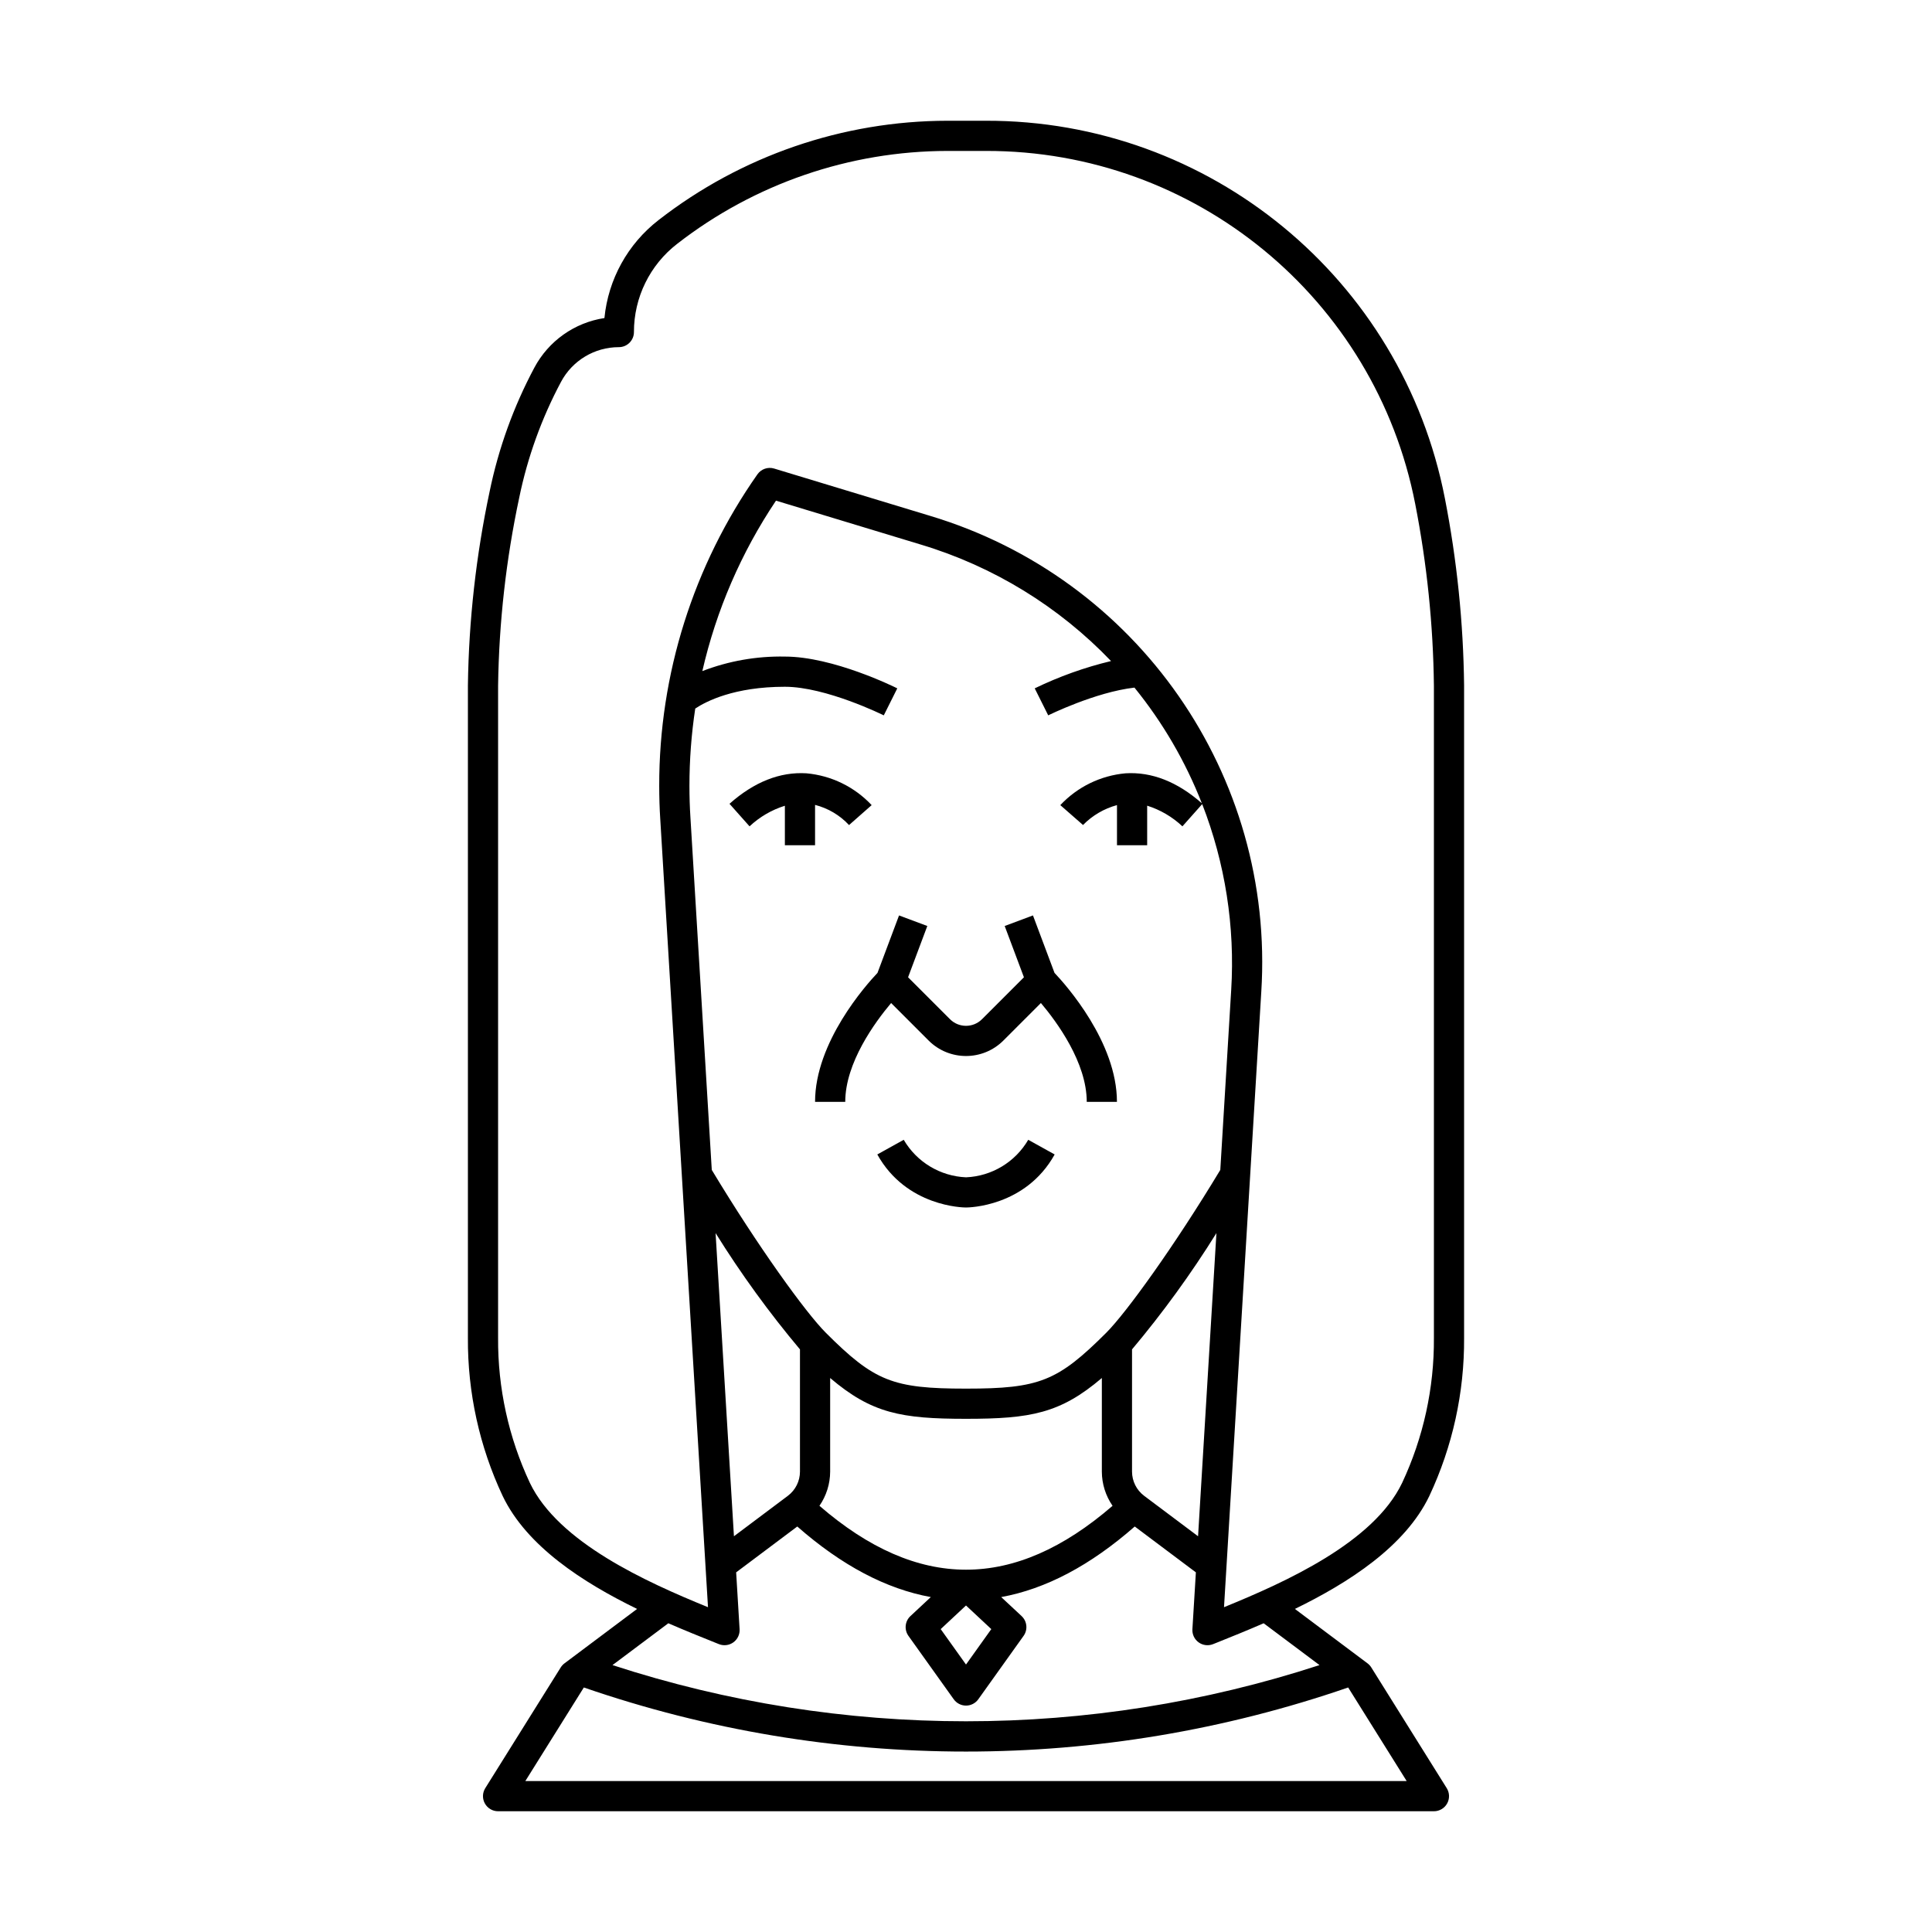
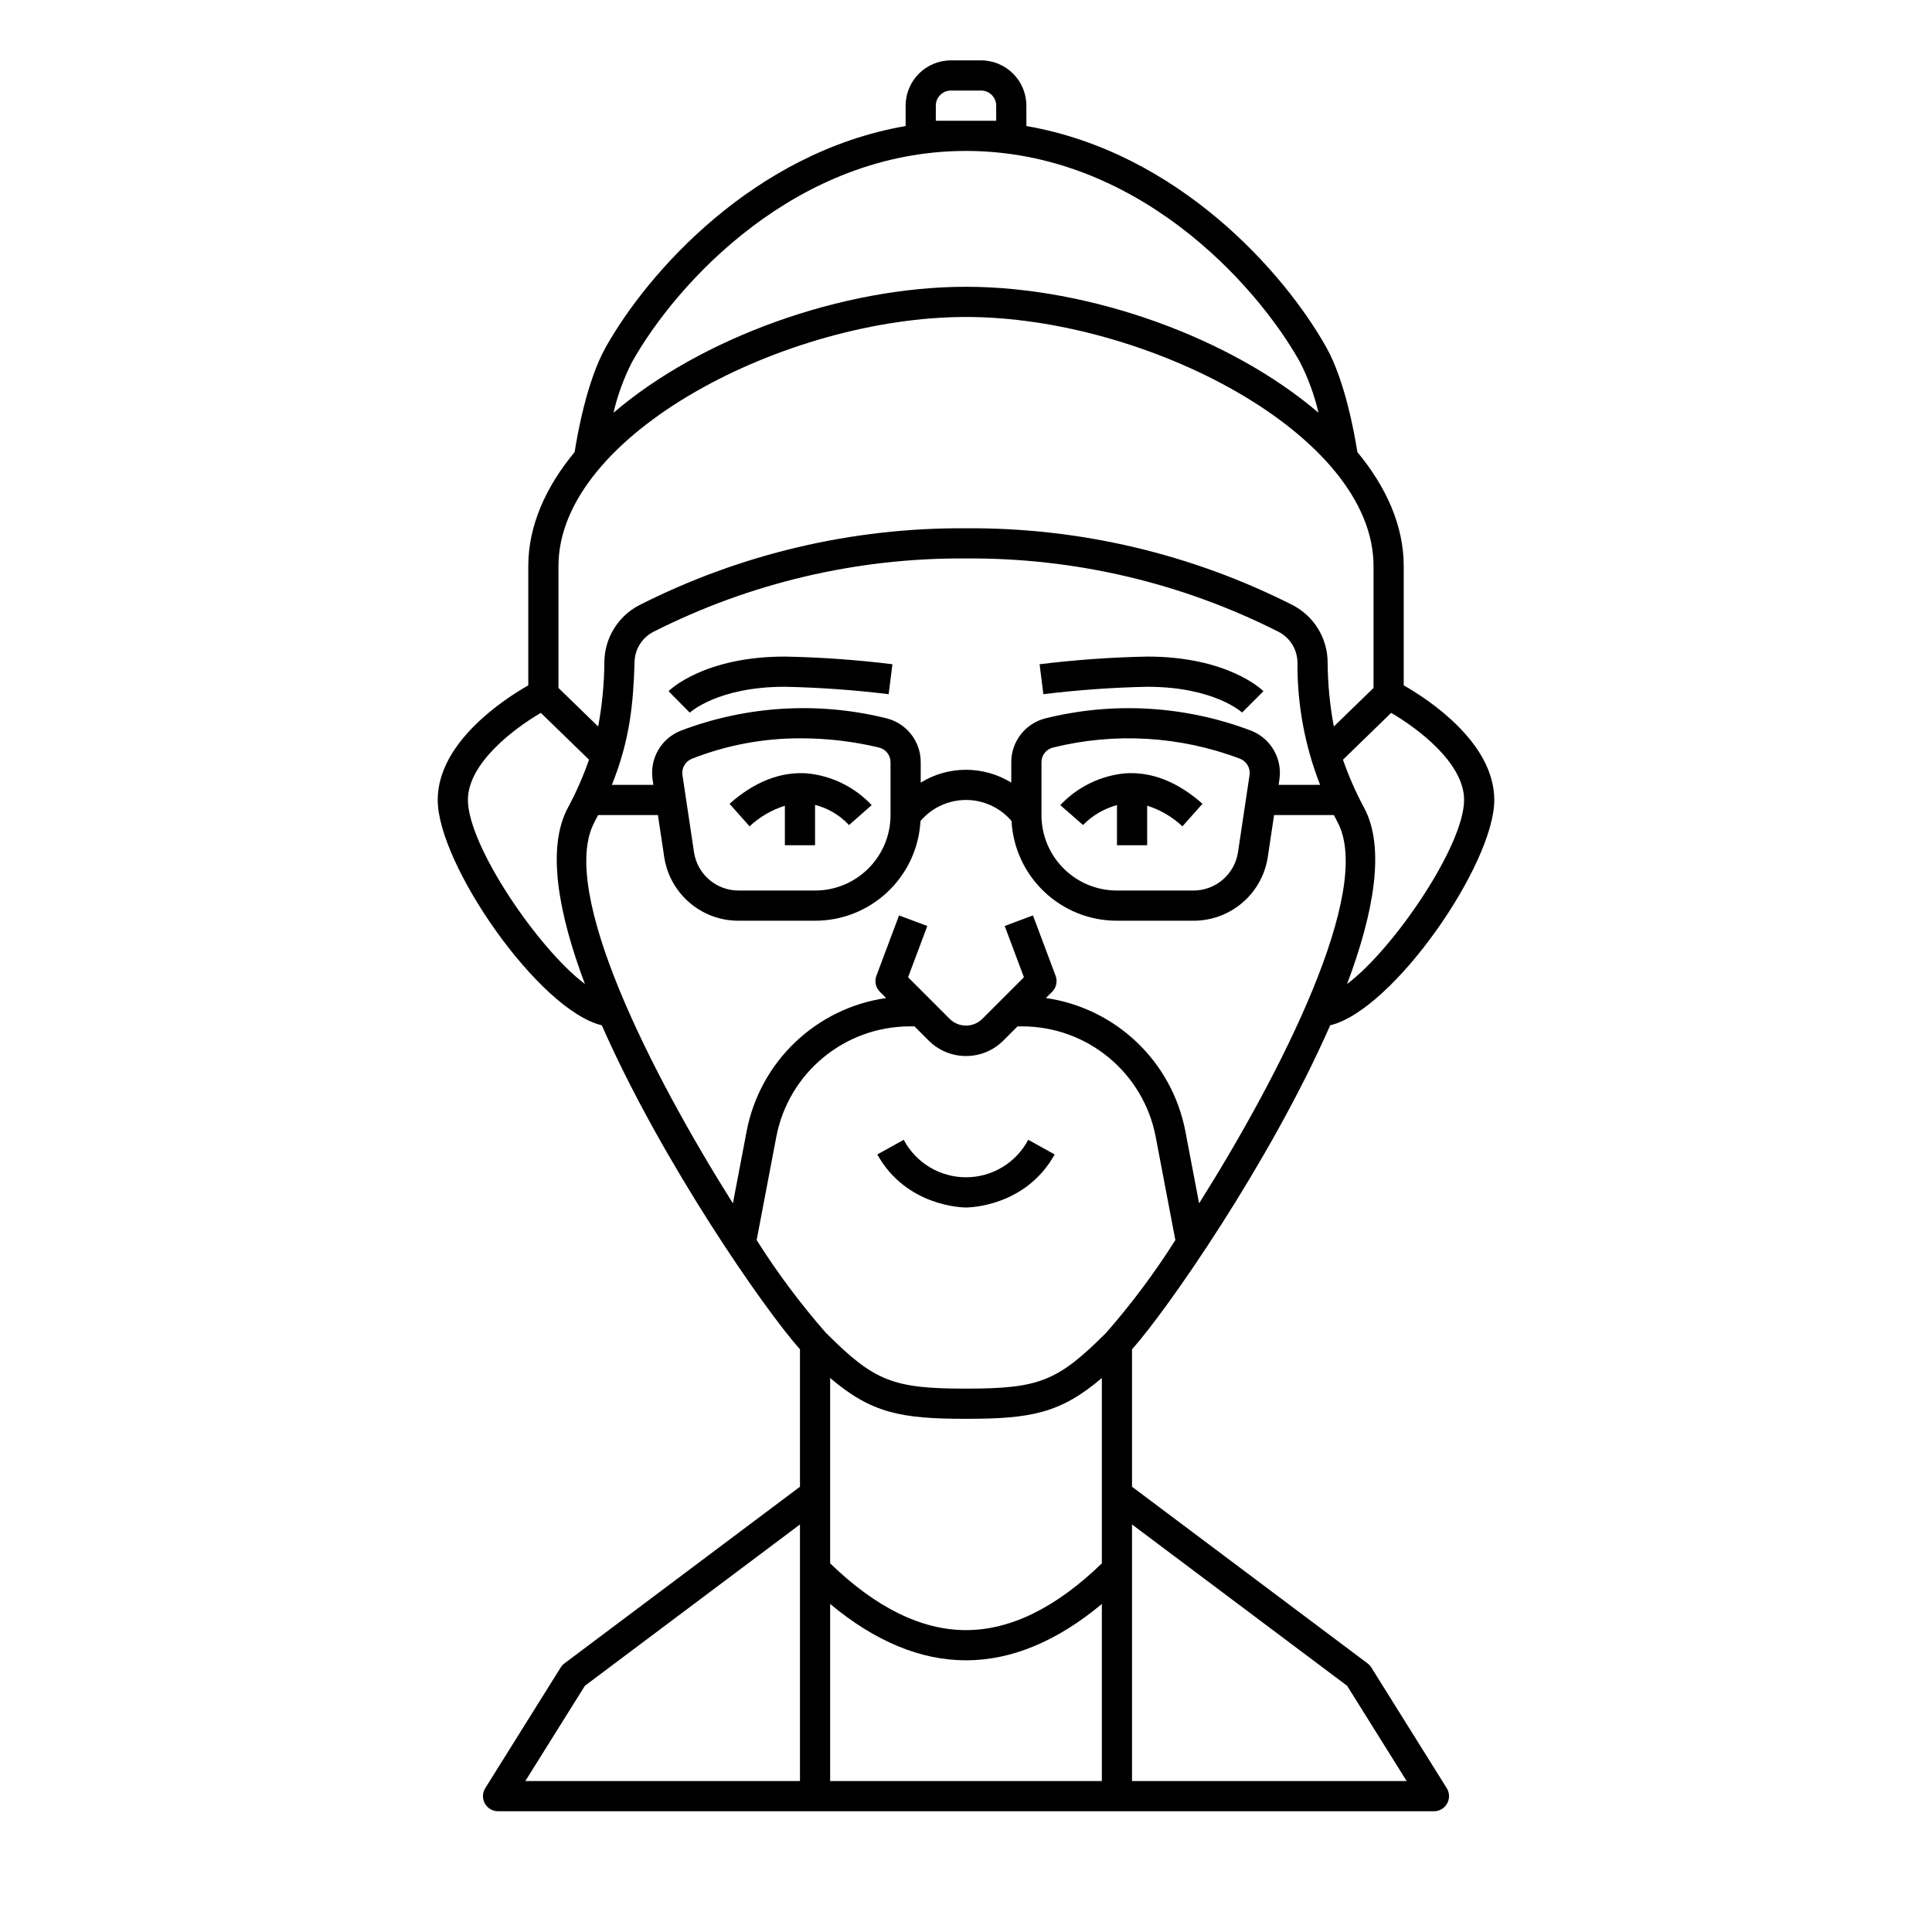
<svg xmlns="http://www.w3.org/2000/svg" height="256" viewBox="0 0 256 256" width="256">
-   <g id="lady-woman-sexy">
+   <g id="man-programmer-glasses">
    <g>
-       <path d="M108,112v-5.347a9.267,9.267,0,0,1,4.5,2.672l3-2.642a13.517,13.517,0,0,0-8.638-4.216c-3.5-.217-6.934,1.14-10.2,4.039l2.658,2.989A12.069,12.069,0,0,1,104,106.766V112Z" />
-       <path d="M133.127,122.7l2.548,6.794-5.554,5.555a3,3,0,0,1-4.242,0l-5.554-5.555,2.548-6.794-3.746-1.4-2.856,7.615C114.737,130.533,108,138.095,108,146h4c0-5.181,3.945-10.56,6.079-13.093l4.972,4.972a7.007,7.007,0,0,0,9.9,0l4.974-4.974C140.057,135.431,144,140.8,144,146h4c0-7.905-6.737-15.467-8.271-17.087l-2.856-7.615Z" />
-       <path d="M128.011,156a10.049,10.049,0,0,1-8.263-4.972l-3.5,1.943C120.111,159.92,127.68,160,128,160s7.889-.08,11.748-7.028l-3.5-1.943A10.046,10.046,0,0,1,128.011,156Z" />
-       <path d="M189.392,198.229A48.556,48.556,0,0,0,194,177.27V90.83a137.625,137.625,0,0,0-2.545-24.794A61.835,61.835,0,0,0,130.62,16h-5.08A62.473,62.473,0,0,0,87.262,29.162,18.719,18.719,0,0,0,80.09,42.144,12.673,12.673,0,0,0,70.8,48.725a60.992,60.992,0,0,0-5.923,16.411A132.26,132.26,0,0,0,62,90.83V177.27a48.553,48.553,0,0,0,4.606,20.955c3.191,6.66,10.629,11.466,17.813,14.966L74.8,220.4a2,2,0,0,0-.5.541l-10,16A2,2,0,0,0,66,240H190a2,2,0,0,0,1.7-3.06l-10-16a2,2,0,0,0-.5-.541l-9.619-7.208C178.765,209.691,186.2,204.886,189.392,198.229Zm-3,37.771H69.608l7.753-12.4a155.245,155.245,0,0,0,101.278,0Zm-11.55-15.366a151.089,151.089,0,0,1-93.684,0l7.4-5.543c2.2.957,4.283,1.795,6.108,2.527l.592.237A2,2,0,0,0,98,215.879l-.456-7.534,8.1-6.075q8.814,7.738,17.694,9.35l-2.7,2.518a2,2,0,0,0-.264,2.624l6,8.4a2,2,0,0,0,3.256,0l6-8.4a2,2,0,0,0-.264-2.624l-2.7-2.518q8.868-1.612,17.694-9.35l8.1,6.076L158,215.879a2,2,0,0,0,2.741,1.977l.592-.237c1.825-.732,3.911-1.57,6.109-2.527ZM138.894,94.789c.065-.032,6.213-3.073,11.427-3.678a57.693,57.693,0,0,1,8.929,15.328c-3.238-2.851-6.636-4.187-10.116-3.972a13.517,13.517,0,0,0-8.638,4.216l3.01,2.634a9.947,9.947,0,0,1,4.5-2.637V112h4v-5.244a12.116,12.116,0,0,1,4.671,2.738l2.621-2.948a58.1,58.1,0,0,1,3.842,24.641l-1.444,23.833c-6.143,10.189-12.477,18.936-15.1,21.565C140.142,183.03,137.71,184,128,184s-12.142-.97-18.586-7.414c-2.628-2.629-8.961-11.376-15.1-21.565l-2.833-46.779c-.084-1.315-.127-2.7-.127-4.123a68.369,68.369,0,0,1,.77-10.232C93.575,92.921,97.308,91,104,91c5.448,0,13.03,3.751,13.106,3.789l1.788-3.578C118.551,91.039,110.4,87,104,87a28.817,28.817,0,0,0-10.937,1.923,67.705,67.705,0,0,1,9.76-22.584l19.238,5.834a57.961,57.961,0,0,1,25.157,15.42,49.79,49.79,0,0,0-10.113,3.617ZM158.75,203.562,151.6,198.2A4.018,4.018,0,0,1,150,195V178.8a134.666,134.666,0,0,0,11.183-15.408ZM128,212.735l3.353,3.13L128,220.559l-3.353-4.693Zm-19.419-13.208A8.024,8.024,0,0,0,110,195V182.593c5.5,4.682,9.415,5.407,18,5.407s12.5-.725,18-5.407V195a8.022,8.022,0,0,0,1.42,4.528C134.369,210.814,121.632,210.814,108.581,199.528ZM106,178.8V195a4.021,4.021,0,0,1-1.6,3.2l-7.149,5.362-2.433-40.172A134.647,134.647,0,0,0,106,178.8Zm56.188,34.164,4.938-81.531A61.778,61.778,0,0,0,123.22,68.346l-20.64-6.26a2,2,0,0,0-2.219.768A71.631,71.631,0,0,0,87.35,104.12c0,1.5.045,2.978.135,4.371l6.328,104.471c-8.2-3.343-19.821-8.581-23.6-16.47A44.526,44.526,0,0,1,66,177.27V90.83a128.144,128.144,0,0,1,2.8-24.887,56.961,56.961,0,0,1,5.534-15.336A8.676,8.676,0,0,1,82,46a2,2,0,0,0,2-2,14.746,14.746,0,0,1,5.723-11.686A58.46,58.46,0,0,1,125.54,20h5.08a57.831,57.831,0,0,1,56.905,46.784A133.475,133.475,0,0,1,190,90.83V177.27a44.529,44.529,0,0,1-4.214,19.227C182.009,204.381,170.39,209.619,162.188,212.962Z" />
+       <path d="M106.867,102.467c-3.506-.217-6.934,1.14-10.2,4.039l2.658,2.989A12.069,12.069,0,0,1,104,106.766V112h4v-5.347a9.262,9.262,0,0,1,4.5,2.672l3-2.642A13.517,13.517,0,0,0,106.867,102.467Z" />
+       <path d="M181.7,220.94a2,2,0,0,0-.5-.54L150,197v-18.21c4.542-5.059,18.257-24.723,26.256-42.931,8.358-2,21.744-21.35,21.744-29.858,0-7.652-8.826-13.378-12-15.189V75c0-5.331-2.3-10.453-6.142-15.1-.376-2.407-1.638-9.46-4.113-13.875C170.2,36.134,156.133,20.186,136,16.7V14a6.007,6.007,0,0,0-6-6h-4a6.007,6.007,0,0,0-6,6v2.7C99.867,20.186,85.8,36.134,80.256,46.022,77.78,50.437,76.518,57.491,76.142,59.9,72.3,64.547,70,69.669,70,75V90.811C66.826,92.622,58,98.348,58,106c0,8.509,13.386,27.862,21.744,29.858,8,18.208,21.714,37.872,26.256,42.931V197L74.8,220.4a2,2,0,0,0-.5.54l-10,16A2,2,0,0,0,66,240H190a2,2,0,0,0,1.7-3.06ZM84.08,87.819a4.6,4.6,0,0,1,2.466-4.082A90.171,90.171,0,0,1,128,74a90.171,90.171,0,0,1,41.454,9.738,4.626,4.626,0,0,1,2.467,4.146,43.528,43.528,0,0,0,3,16.116h-5.5l.105-.7a6,6,0,0,0-3.753-6.484,45.7,45.7,0,0,0-27.189-1.645h0A5.982,5.982,0,0,0,134,101v2.7a11.439,11.439,0,0,0-12,0V101a5.982,5.982,0,0,0-4.584-5.833h0a45.684,45.684,0,0,0-27.189,1.645,6,6,0,0,0-3.753,6.484l.105.7h-5.5C83.525,97.91,83.912,93.016,84.08,87.819Zm81.492,14.886-1.527,10.185A5.965,5.965,0,0,1,158.11,118H148a10,10,0,0,1-10-10v-7a1.993,1.993,0,0,1,1.524-1.945A41.654,41.654,0,0,1,164.3,100.53,2.022,2.022,0,0,1,165.572,102.705ZM118,101v7a10,10,0,0,1-10,10H97.89a5.965,5.965,0,0,1-5.935-5.11l-1.527-10.185A2.022,2.022,0,0,1,91.7,100.53a39.03,39.03,0,0,1,14.469-2.7,44.353,44.353,0,0,1,10.3,1.222A1.993,1.993,0,0,1,118,101Zm-39.235,7.94c.17-.32.324-.629.484-.941h7.929L88,113.483A9.939,9.939,0,0,0,97.89,122H108a13.978,13.978,0,0,0,13.968-13.213,7.921,7.921,0,0,1,12.065,0A13.977,13.977,0,0,0,148,122h10.11a9.939,9.939,0,0,0,9.89-8.517l.822-5.483h7.93c.159.313.313.622.484.941,4.848,9.089-7.606,33.453-18.349,50.512l-1.822-9.568a22.023,22.023,0,0,0-18.481-17.641l.83-.83a2,2,0,0,0,.459-2.116l-3-8-3.746,1.4,2.548,6.794-5.554,5.554a3.073,3.073,0,0,1-4.242,0l-5.554-5.554,2.548-6.794-3.746-1.4-3,8a2,2,0,0,0,.459,2.116l.83.83a22.023,22.023,0,0,0-18.481,17.642l-1.822,9.567C86.37,142.395,73.917,118.031,78.765,108.941Zm24.1,41.693A18.023,18.023,0,0,1,120.55,136h.622l1.879,1.878a7,7,0,0,0,9.9,0L134.828,136h.622a18.023,18.023,0,0,1,17.685,14.634l2.605,13.683a98.68,98.68,0,0,1-9.154,12.269C140.142,183.03,137.71,184,128,184s-12.142-.97-18.586-7.414a98.68,98.68,0,0,1-9.154-12.269ZM128,188c8.585,0,12.5-.725,18-5.407v24.561c-6.052,5.865-12.1,8.846-18,8.846s-11.948-2.982-18-8.846V182.593C115.5,187.275,119.415,188,128,188Zm-18,24.534c5.935,4.951,11.974,7.466,18,7.466s12.065-2.515,18-7.466V236H110ZM194,106c0,5.988-9.234,19.663-15.507,24.389,3.568-9.469,5.082-18.061,2.271-23.331a43.779,43.779,0,0,1-2.814-6.394l6.388-6.205C187.858,96.506,194,101.1,194,106ZM124,16V14a2,2,0,0,1,2-2h4a2,2,0,0,1,2,2v2Zm4,4c22.557,0,38.432,17.586,44.256,27.978a29.348,29.348,0,0,1,2.45,6.712C163.08,44.74,144.4,38,128,38S92.918,44.741,81.292,54.692a29.321,29.321,0,0,1,2.453-6.714C89.568,37.586,105.443,20,128,20Zm0,22c23.8,0,54,15.538,54,33V91.155l-5.26,5.109a47.918,47.918,0,0,1-.821-8.445,8.584,8.584,0,0,0-4.608-7.624A94.235,94.235,0,0,0,128,70,94.243,94.243,0,0,0,84.688,80.2a8.558,8.558,0,0,0-4.606,7.559,48.332,48.332,0,0,1-.823,8.508L74,91.155V75C74,57.538,104.2,42,128,42ZM62,106c0-4.886,6.144-9.485,9.663-11.539l6.385,6.2a43.738,43.738,0,0,1-2.813,6.394c-2.811,5.27-1.3,13.861,2.272,23.331C71.234,125.663,62,111.988,62,106ZM77.5,223.376,106,202v34H69.608ZM150,236V202l28.5,21.376L186.392,236Z" />
+       <path d="M149.133,102.467a13.517,13.517,0,0,0-8.638,4.216l3.01,2.634a9.947,9.947,0,0,1,4.5-2.637V112h4v-5.243a12.129,12.129,0,0,1,4.671,2.738l2.658-2.989C156.067,103.606,152.645,102.25,149.133,102.467Z" />
+       <path d="M128,160c.32,0,7.889-.08,11.748-7.029l-3.5-1.942a9.335,9.335,0,0,1-16.5,0l-3.5,1.942C120.111,159.92,127.68,160,128,160Z" />
+       <path d="M104,91a136.932,136.932,0,0,1,13.752.984l.5-3.969A138.2,138.2,0,0,0,104,87c-10.705,0-15.227,4.4-15.414,4.586L91.4,94.431C91.434,94.4,95.1,91,104,91Z" />
+       <path d="M152,91c8.9,0,12.566,3.4,12.586,3.414l2.828-2.828C167.227,91.4,162.705,87,152,87a138.2,138.2,0,0,0-14.248,1.016l.5,3.969A136.932,136.932,0,0,1,152,91Z" />
    </g>
  </g>
</svg>
